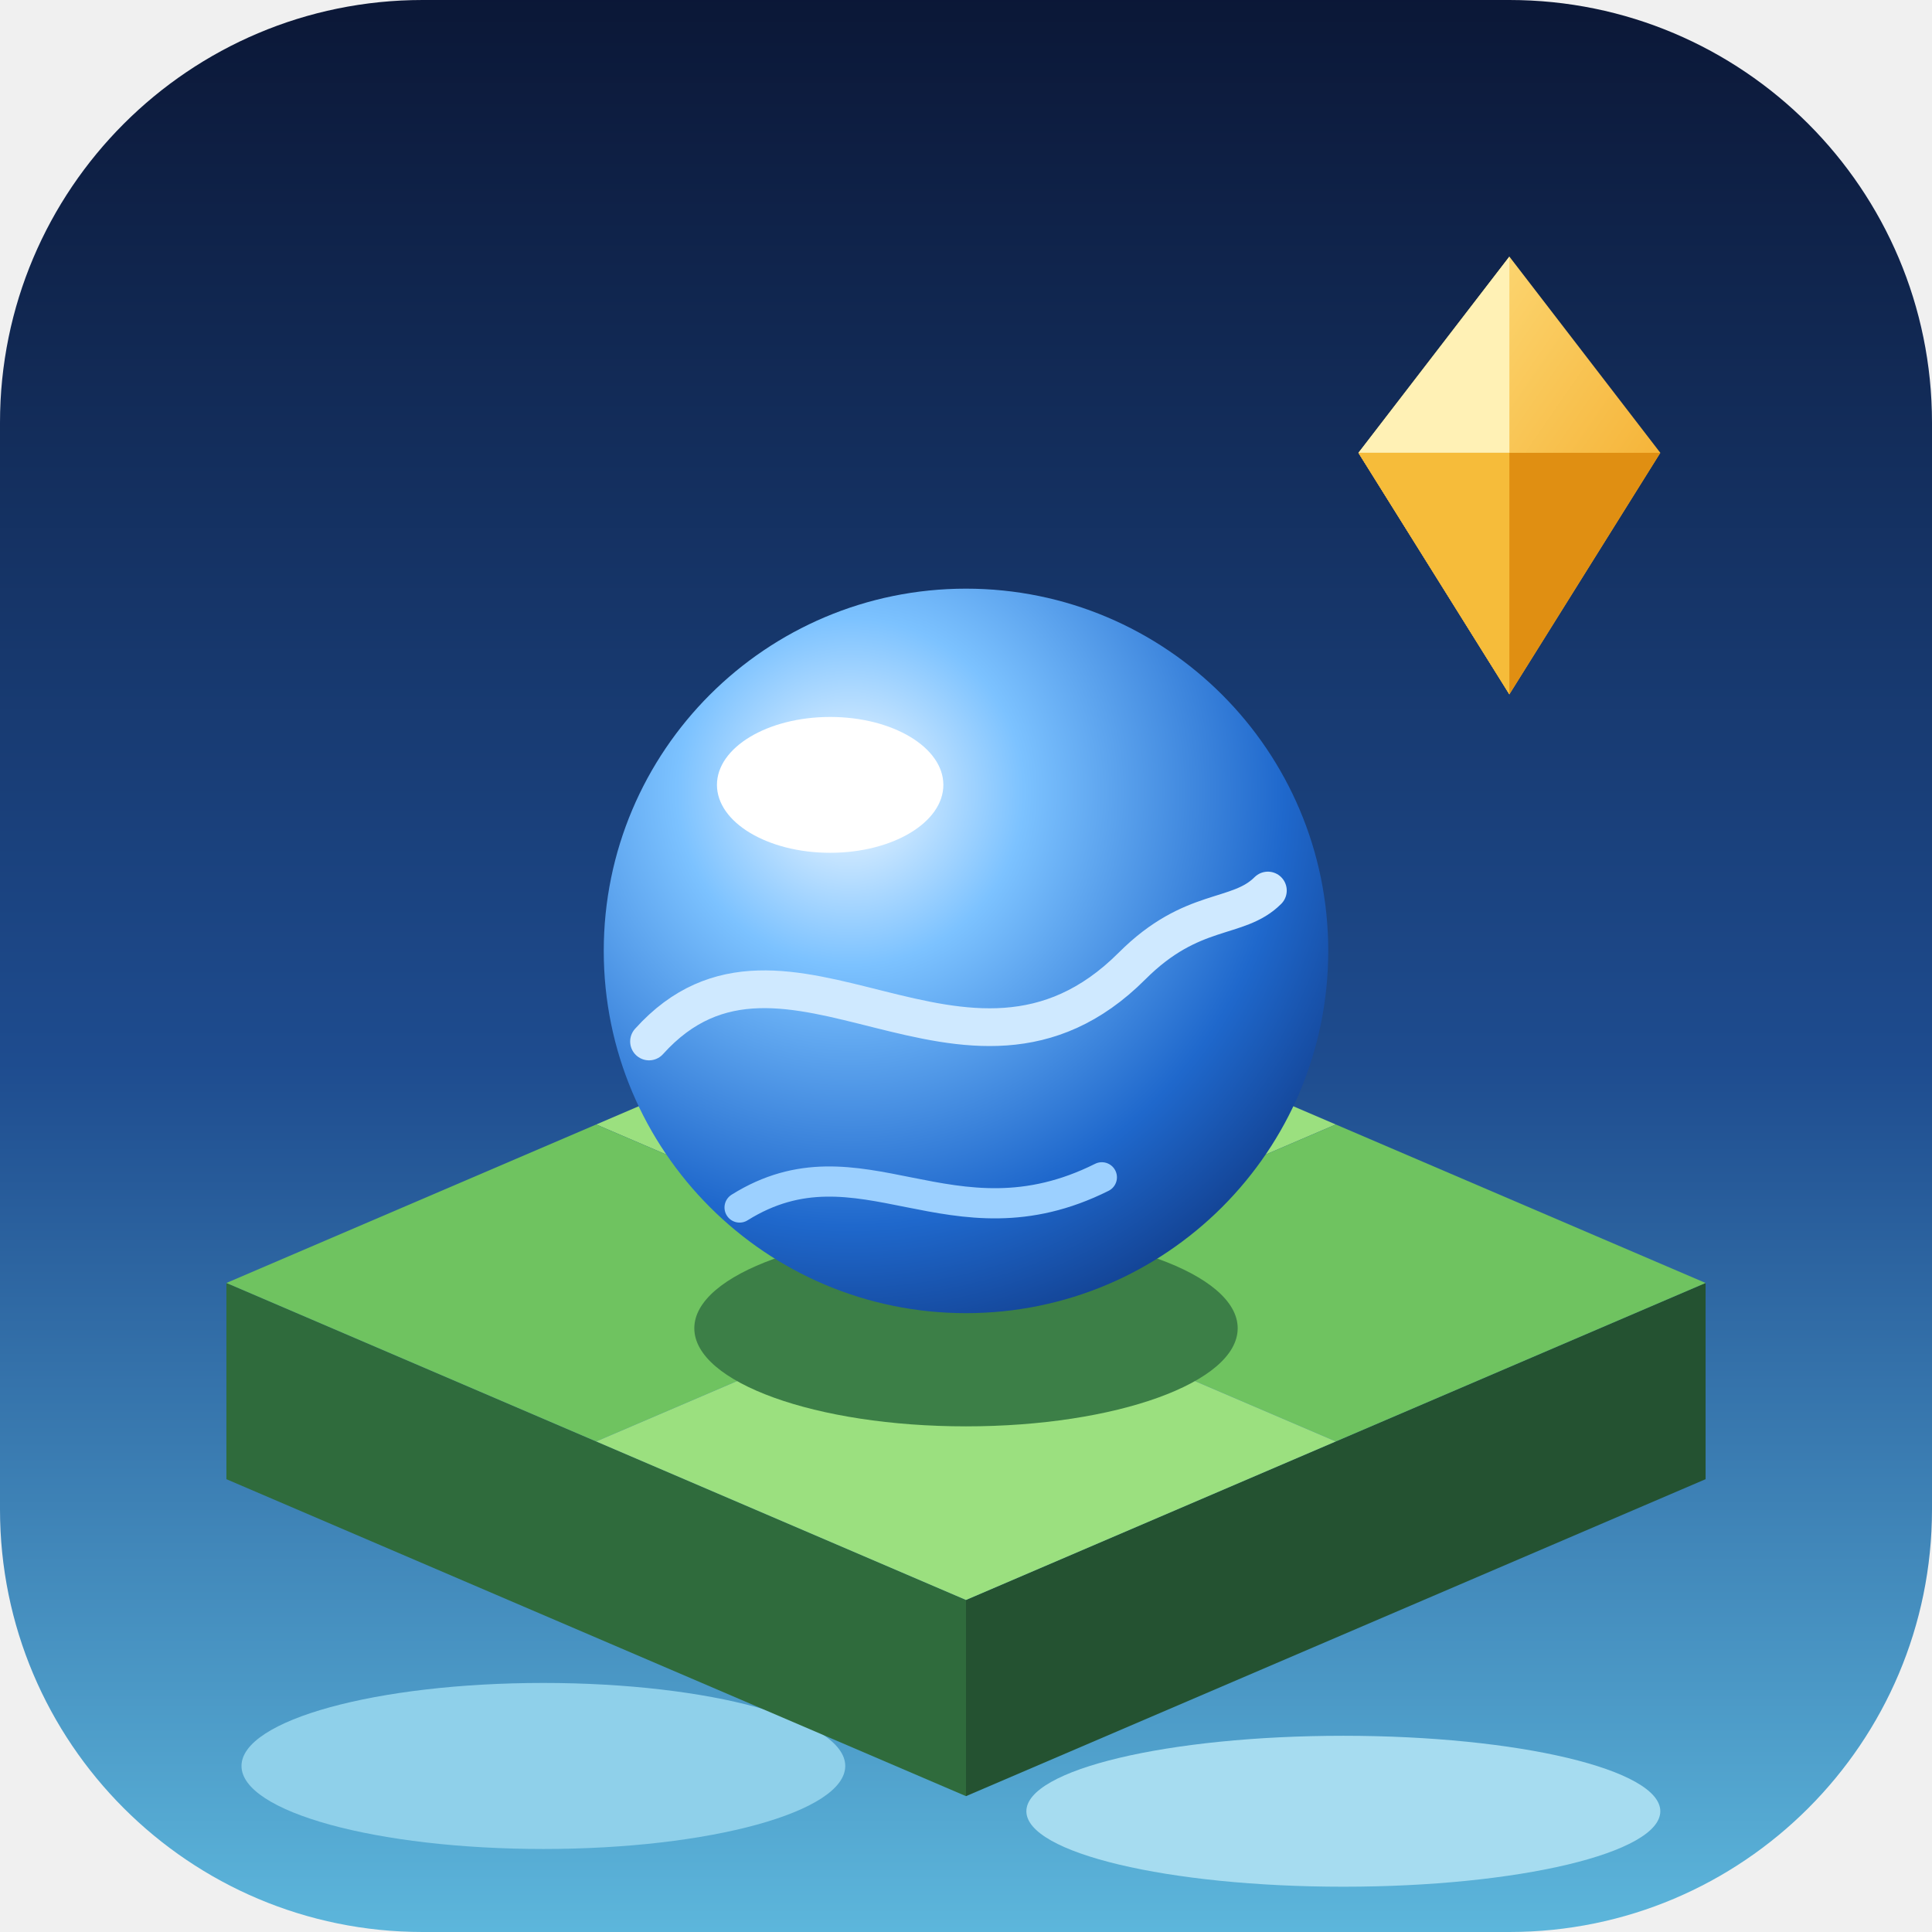
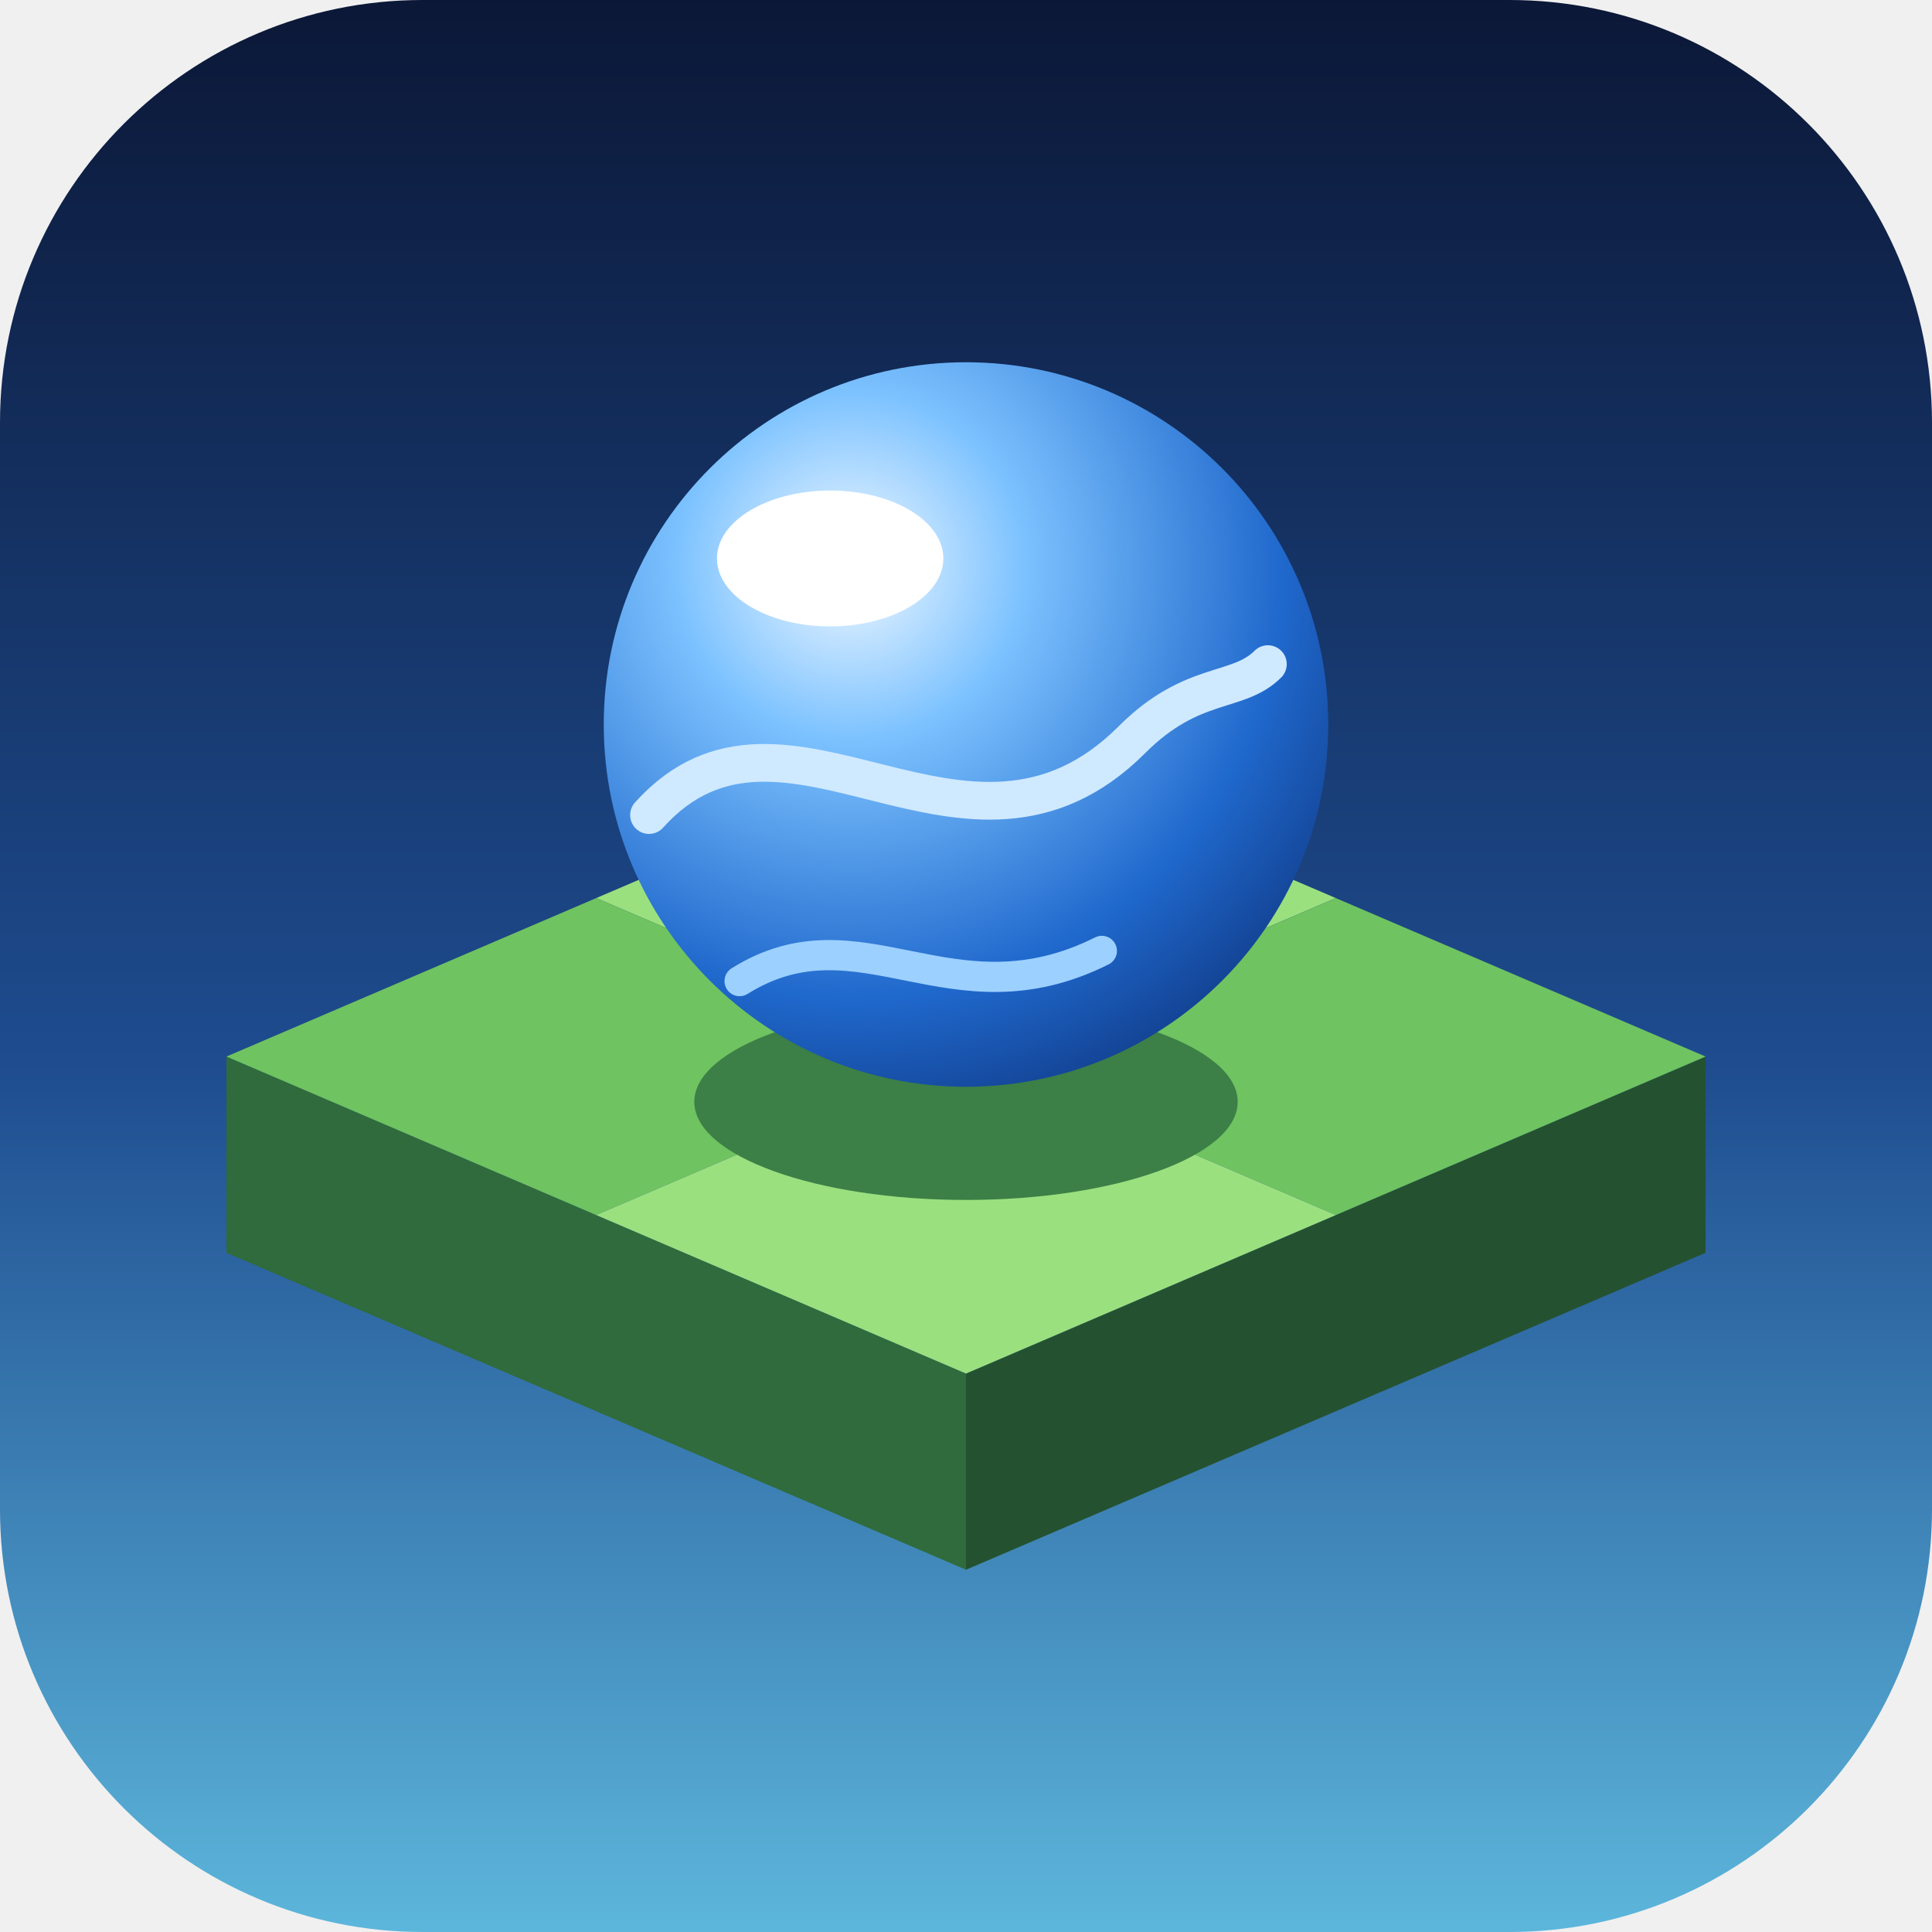
<svg xmlns="http://www.w3.org/2000/svg" viewBox="0 0 256 256" width="256" height="256">
  <defs>
    <linearGradient id="sky" x1="0" y1="0" x2="0" y2="1">
      <stop offset="0" stop-color="#0B1736" />
      <stop offset="0.55" stop-color="#1E4C8F" />
      <stop offset="1" stop-color="#5DB7DC" />
    </linearGradient>
    <radialGradient id="ball" cx="0.34" cy="0.28" r="0.8">
      <stop offset="0" stop-color="#F2F9FF" />
      <stop offset="0.3" stop-color="#7CC2FF" />
      <stop offset="0.75" stop-color="#1F68CC" />
      <stop offset="1" stop-color="#123F8E" />
    </radialGradient>
-     <linearGradient id="gem" x1="0" y1="0" x2="1" y2="1">
-       <stop offset="0" stop-color="#FFE58A" />
-       <stop offset="1" stop-color="#F2A21B" />
-     </linearGradient>
  </defs>
  <rect width="256" height="256" rx="56" fill="url(#sky)" />
-   <ellipse cx="72" cy="234" rx="40" ry="11" fill="#8FD0EA" />
-   <ellipse cx="178" cy="240" rx="42" ry="10" fill="#A6DCF0" />
-   <path d="M30 170 L128 212 L128 238 L30 196 Z" fill="#2F6B3C" />
-   <path d="M128 212 L226 170 L226 196 L128 238 Z" fill="#245231" />
-   <path d="M128 128 L177 149 L128 170 L79 149 Z" fill="#9BE07F" />
-   <path d="M177 149 L226 170 L177 191 L128 170 Z" fill="#6FC360" />
-   <path d="M79 149 L128 170 L79 191 L30 170 Z" fill="#6FC360" />
-   <path d="M128 170 L177 191 L128 212 L79 191 Z" fill="#9BE07F" />
-   <ellipse cx="128" cy="176" rx="36" ry="13" fill="#3C7F47" />
-   <circle cx="128" cy="126" r="48" fill="url(#ball)" />
-   <path d="M86 138 C104 118 128 150 150 128 C158 120 164 122 168 118" fill="none" stroke="#CFE9FF" stroke-width="5" stroke-linecap="round" />
-   <path d="M98 160 C114 150 126 166 146 156" fill="none" stroke="#9CD0FF" stroke-width="4" stroke-linecap="round" />
-   <ellipse cx="110" cy="104" rx="15" ry="9" fill="#FFFFFF" />
-   <path d="M200 34 L220 60 L200 92 L180 60 Z" fill="url(#gem)" />
-   <path d="M200 34 L200 92 L180 60 Z" fill="#FFF1B5" />
-   <path d="M180 60 L220 60 L200 92 Z" fill="#E08F12" />
-   <path d="M180 60 L200 60 L200 92 Z" fill="#F6BC3A" />
+   <path d="M30 140 L128 182 L128 208 L30 166 Z" fill="#2F6B3C" />
+   <path d="M128 182 L226 140 L226 166 L128 208 Z" fill="#245231" />
+   <path d="M128 98 L177 119 L128 140 L79 119 Z" fill="#9BE07F" />
+   <path d="M177 119 L226 140 L177 161 L128 140 Z" fill="#6FC360" />
+   <path d="M79 119 L128 140 L79 161 L30 140 Z" fill="#6FC360" />
+   <path d="M128 140 L177 161 L128 182 L79 161 Z" fill="#9BE07F" />
+   <ellipse cx="128" cy="146" rx="36" ry="13" fill="#3C7F47" />
+   <circle cx="128" cy="96" r="48" fill="url(#ball)" />
+   <path d="M86 108 C104 88 128 120 150 98 C158 90 164 92 168 88" fill="none" stroke="#CFE9FF" stroke-width="5" stroke-linecap="round" />
+   <path d="M98 130 C114 120 126 136 146 126" fill="none" stroke="#9CD0FF" stroke-width="4" stroke-linecap="round" />
+   <ellipse cx="110" cy="74" rx="15" ry="9" fill="#FFFFFF" />
</svg>
